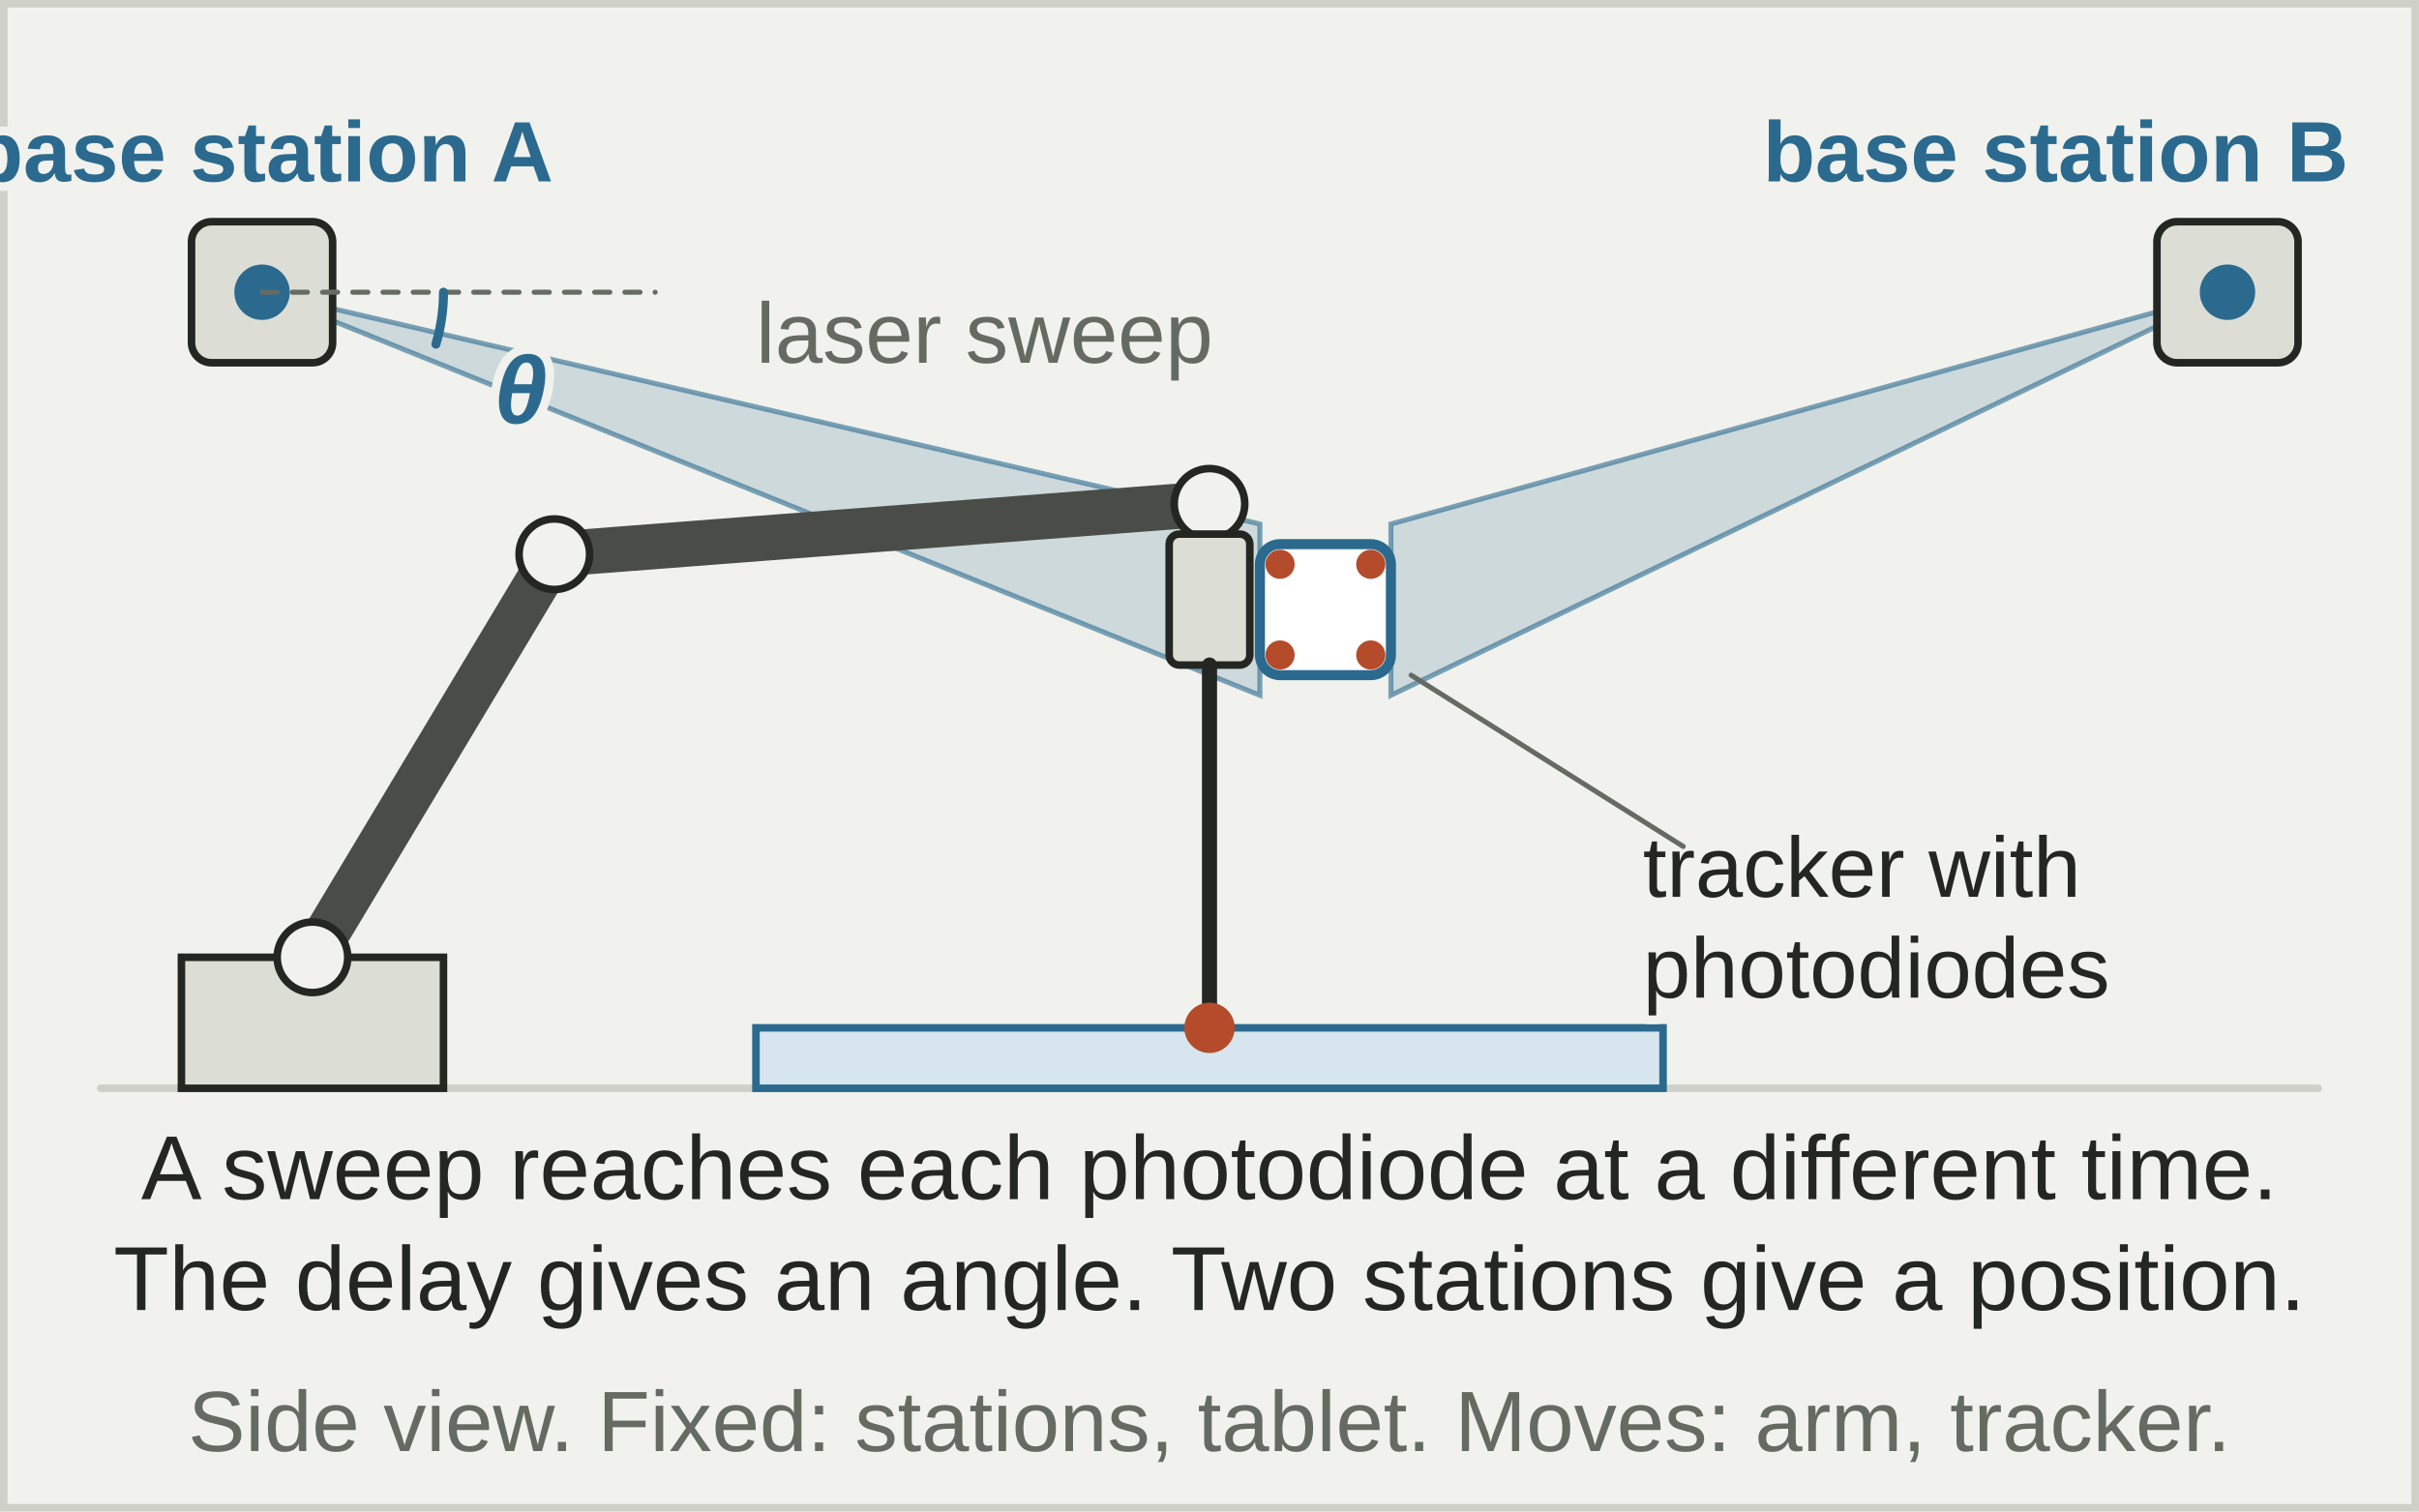
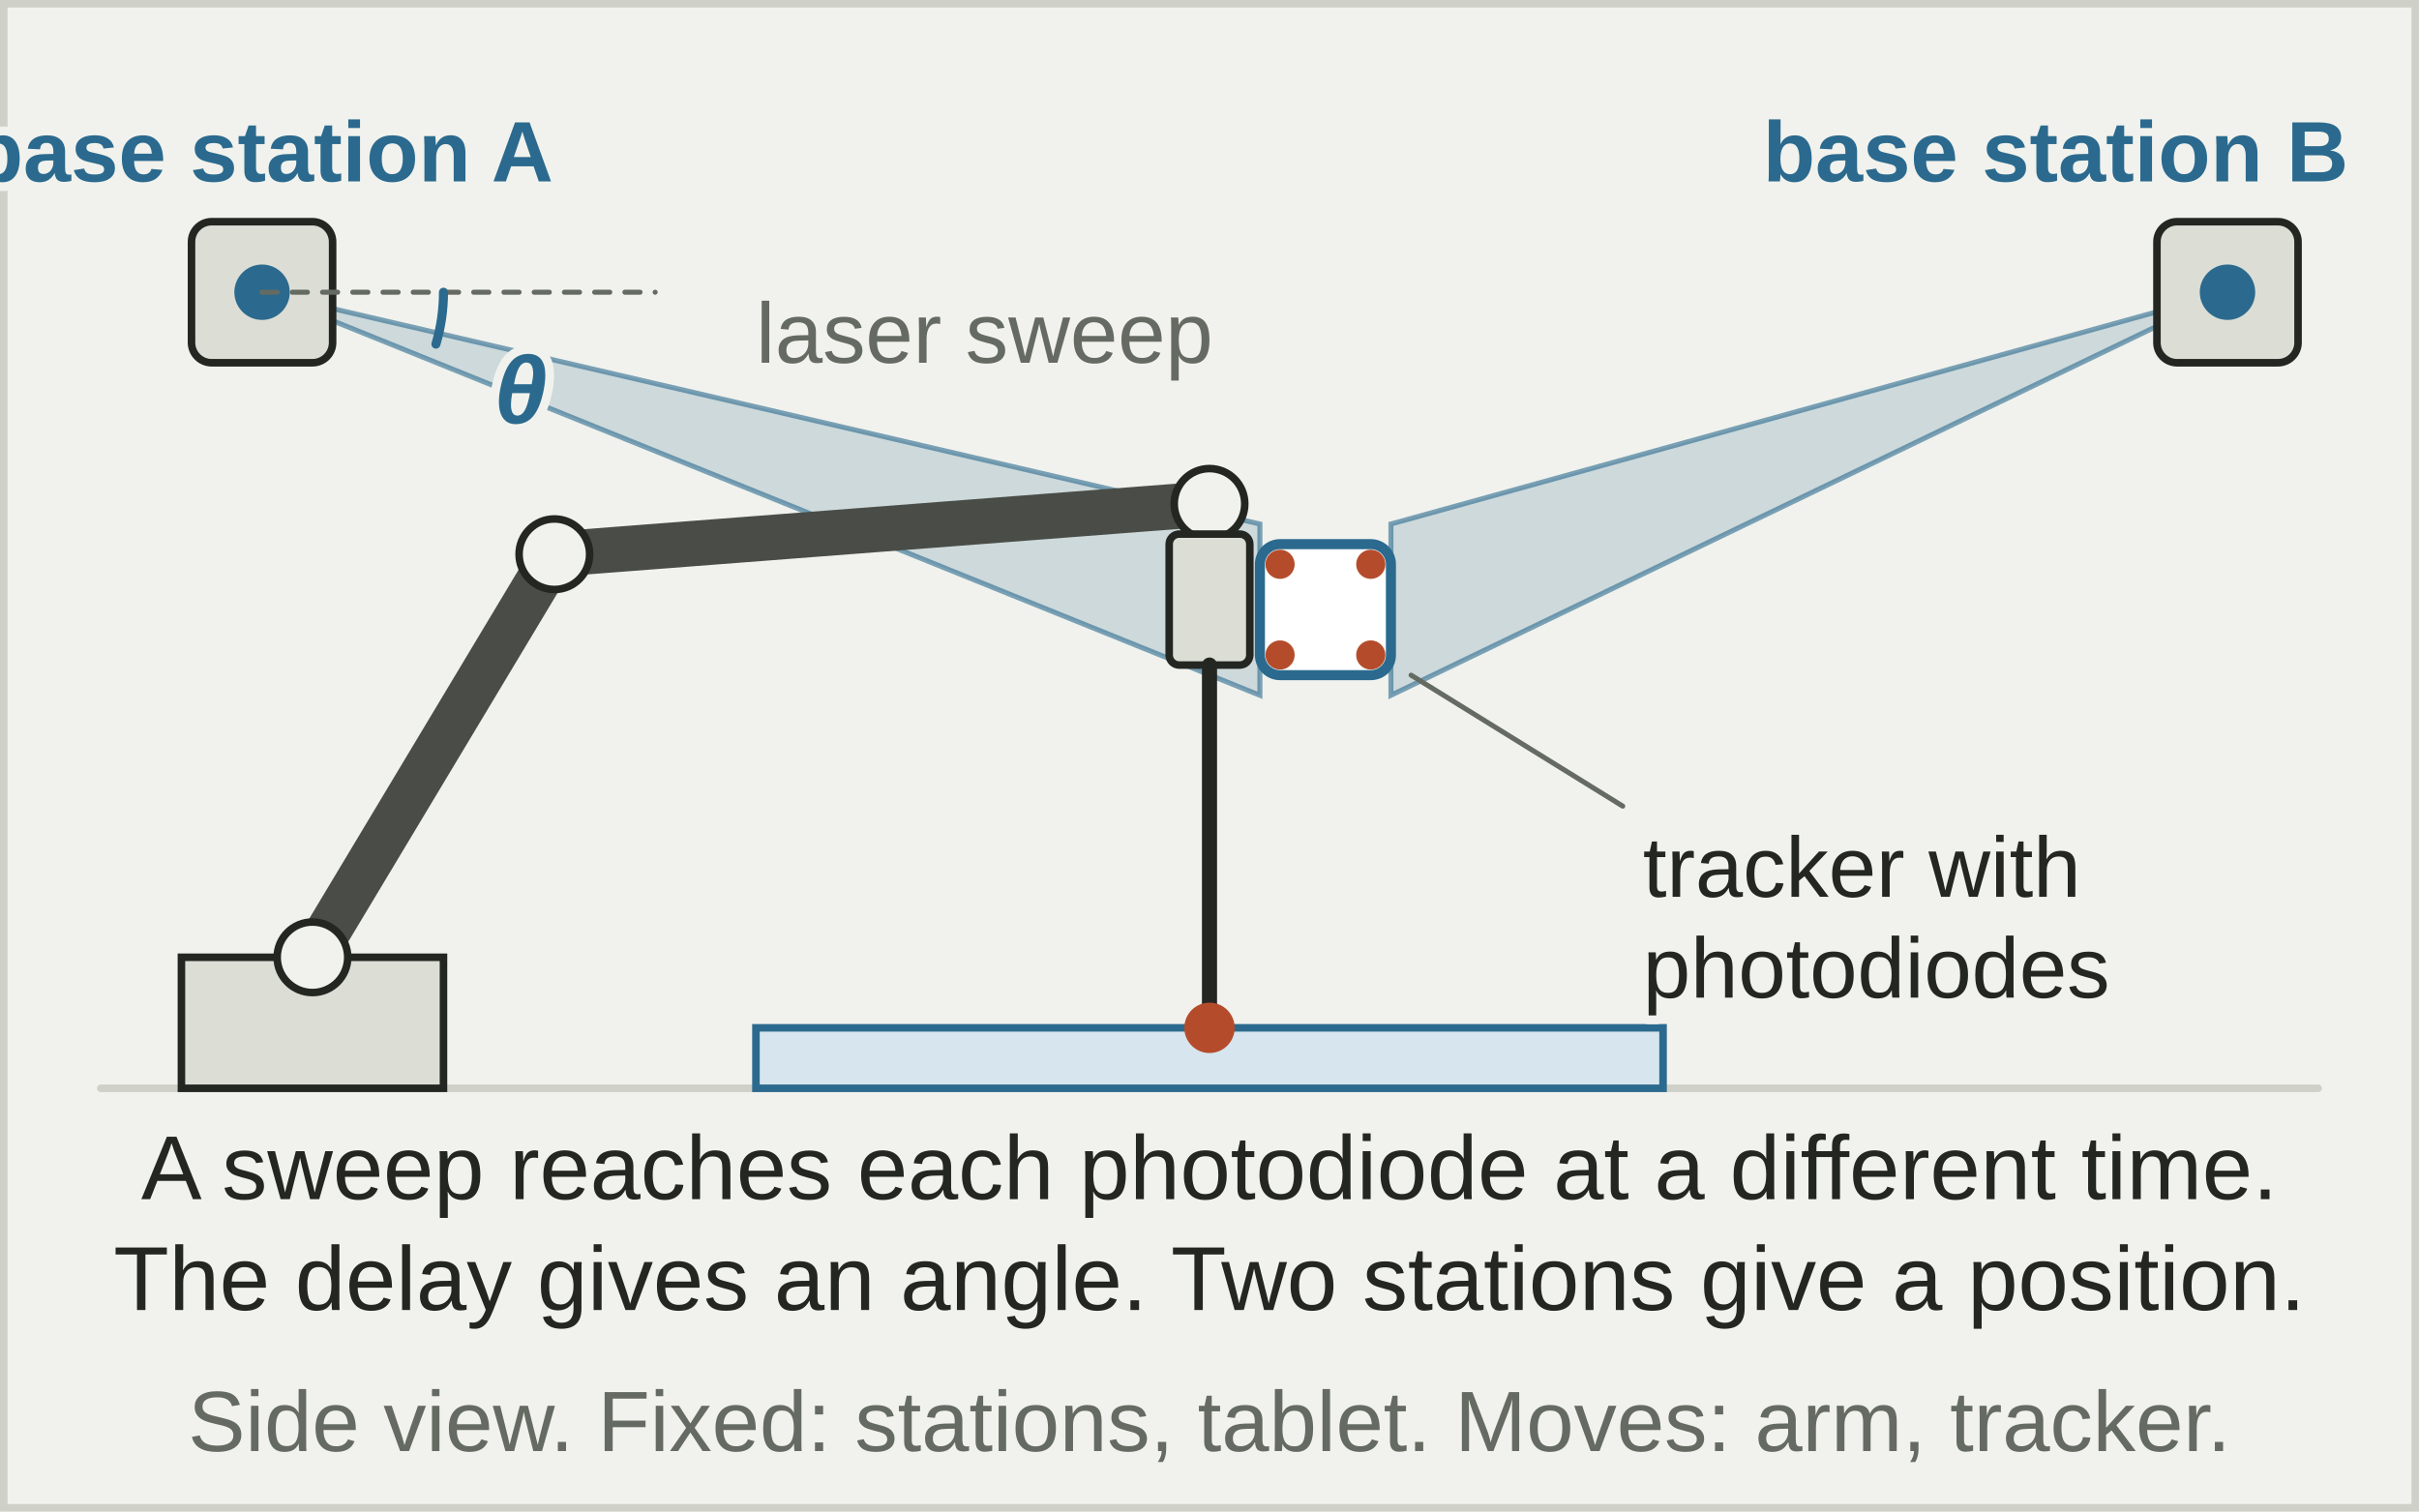
<svg xmlns="http://www.w3.org/2000/svg" class="chalk" viewBox="0 0 480 300">
  <defs>
    <marker id="fig-stations-ai" viewBox="0 0 10 10" refX="8" refY="5" markerWidth="7" markerHeight="7" orient="auto-start-reverse">
      <path d="M1,1 L9,5 L1,9 z" fill="#242622" />
    </marker>
    <marker id="fig-stations-ab" viewBox="0 0 10 10" refX="8" refY="5" markerWidth="7" markerHeight="7" orient="auto-start-reverse">
      <path d="M1,1 L9,5 L1,9 z" fill="#2b6a8e" />
    </marker>
    <marker id="fig-stations-aa" viewBox="0 0 10 10" refX="8" refY="5" markerWidth="7" markerHeight="7" orient="auto-start-reverse">
      <path d="M1,1 L9,5 L1,9 z" fill="#b44c2c" />
    </marker>
    <marker id="fig-stations-am" viewBox="0 0 10 10" refX="8" refY="5" markerWidth="7" markerHeight="7" orient="auto-start-reverse">
      <path d="M1,1 L9,5 L1,9 z" fill="#656b62" />
    </marker>
  </defs>
  <rect x="0.75" y="0.75" width="478.5" height="298.5" fill="#f1f2ed" stroke="#cfd1c8" stroke-width="1.5" />
  <polygon points="52,58 250,104 250,138" fill="#2b6a8e" fill-opacity="0.18" stroke="#2b6a8e" stroke-width="1" stroke-opacity="0.6" />
  <polygon points="442,58 276,104 276,138" fill="#2b6a8e" fill-opacity="0.18" stroke="#2b6a8e" stroke-width="1" stroke-opacity="0.6" />
  <line x1="20" y1="216" x2="460" y2="216" stroke="#cfd1c8" stroke-width="1.5" stroke-linecap="round" />
  <rect x="150" y="204" width="180" height="12" rx="0" fill="#d7e5ee" stroke="#2b6a8e" stroke-width="1.5" />
  <rect x="36" y="190" width="52" height="26" rx="0" fill="#dcded6" stroke="#242622" stroke-width="1.5" />
  <line x1="62" y1="190" x2="110" y2="110" stroke="#4a4d47" stroke-width="9" stroke-linecap="round" />
  <line x1="110" y1="110" x2="240" y2="100" stroke="#4a4d47" stroke-width="9" stroke-linecap="round" />
  <circle cx="62" cy="190" r="7" fill="#f1f2ed" stroke="#242622" stroke-width="1.5" />
  <circle cx="110" cy="110" r="7" fill="#f1f2ed" stroke="#242622" stroke-width="1.5" />
  <circle cx="240" cy="100" r="7" fill="#f1f2ed" stroke="#242622" stroke-width="1.5" />
  <rect x="232" y="106" width="16" height="26" rx="2" fill="#dcded6" stroke="#242622" stroke-width="1.5" />
  <line x1="240" y1="132" x2="240" y2="204" stroke="#242622" stroke-width="3" stroke-linecap="round" />
  <circle cx="240" cy="204" r="4.5" fill="#b44c2c" stroke="#b44c2c" stroke-width="1" />
  <rect x="250" y="108" width="26" height="26" rx="4" fill="#fff" stroke="#2b6a8e" stroke-width="2" />
  <circle cx="254" cy="112" r="2.4" fill="#b44c2c" stroke="#b44c2c" stroke-width="1" />
  <circle cx="272" cy="112" r="2.4" fill="#b44c2c" stroke="#b44c2c" stroke-width="1" />
  <circle cx="254" cy="130" r="2.4" fill="#b44c2c" stroke="#b44c2c" stroke-width="1" />
  <circle cx="272" cy="130" r="2.4" fill="#b44c2c" stroke="#b44c2c" stroke-width="1" />
  <rect x="38" y="44" width="28" height="28" rx="4" fill="#dcded6" stroke="#242622" stroke-width="1.5" />
  <circle cx="52" cy="58" r="5" fill="#2b6a8e" stroke="#2b6a8e" stroke-width="1" />
  <text x="52" y="36" font-family="Arial, Helvetica, sans-serif" font-size="17" text-anchor="middle" fill="#2b6a8e" font-weight="700" paint-order="stroke" stroke="#f1f2ed" stroke-width="3.5" stroke-linejoin="round">
    <tspan x="52" dy="0">base station A</tspan>
  </text>
  <rect x="428" y="44" width="28" height="28" rx="4" fill="#dcded6" stroke="#242622" stroke-width="1.5" />
  <circle cx="442" cy="58" r="5" fill="#2b6a8e" stroke="#2b6a8e" stroke-width="1" />
  <text x="466" y="36" font-family="Arial, Helvetica, sans-serif" font-size="17" text-anchor="end" fill="#2b6a8e" font-weight="700" paint-order="stroke" stroke="#f1f2ed" stroke-width="3.5" stroke-linejoin="round">
    <tspan x="466" dy="0">base station B</tspan>
  </text>
  <line x1="52" y1="58" x2="130" y2="58" stroke="#656b62" stroke-width="1" stroke-linecap="round" stroke-dasharray="3 3" />
  <path d="M88,58 A36,36 0 0 1 86.5,68.3" fill="none" stroke="#2b6a8e" stroke-width="1.8" stroke-linecap="round" stroke-linejoin="round" />
  <text x="98" y="84" font-family="Arial, Helvetica, sans-serif" font-size="19" text-anchor="start" fill="#2b6a8e" font-weight="700" font-style="italic" paint-order="stroke" stroke="#f1f2ed" stroke-width="3.5" stroke-linejoin="round">
    <tspan x="98" dy="0">θ</tspan>
  </text>
  <text x="150" y="72" font-family="Arial, Helvetica, sans-serif" font-size="17" text-anchor="start" fill="#656b62" font-weight="400" paint-order="stroke" stroke="#f1f2ed" stroke-width="3.5" stroke-linejoin="round">
    <tspan x="150" dy="0">laser sweep</tspan>
  </text>
  <text x="326" y="178" font-family="Arial, Helvetica, sans-serif" font-size="17" text-anchor="start" fill="#242622" font-weight="400" paint-order="stroke" stroke="#f1f2ed" stroke-width="3.5" stroke-linejoin="round">
    <tspan x="326" dy="0">tracker with</tspan>
    <tspan x="326" dy="20">photodiodes</tspan>
  </text>
-   <line x1="334" y1="168" x2="280" y2="134" stroke="#656b62" stroke-width="1" stroke-linecap="round" />
+   <line x1="322" y1="160" x2="280" y2="134" stroke="#656b62" stroke-width="1" stroke-linecap="round" />
  <text x="240" y="238" font-family="Arial, Helvetica, sans-serif" font-size="18" text-anchor="middle" fill="#242622" font-weight="400" paint-order="stroke" stroke="#f1f2ed" stroke-width="3.5" stroke-linejoin="round">
    <tspan x="240" dy="0">A sweep reaches each photodiode at a different time.</tspan>
  </text>
  <text x="240" y="260" font-family="Arial, Helvetica, sans-serif" font-size="18" text-anchor="middle" fill="#242622" font-weight="400" paint-order="stroke" stroke="#f1f2ed" stroke-width="3.5" stroke-linejoin="round">
    <tspan x="240" dy="0">The delay gives an angle. Two stations give a position.</tspan>
  </text>
  <text x="240.0" y="288" font-family="Arial, Helvetica, sans-serif" font-size="17" text-anchor="middle" fill="#656b62" font-weight="400" paint-order="stroke" stroke="#f1f2ed" stroke-width="3.5" stroke-linejoin="round">
    <tspan x="240" dy="0">Side view. Fixed: stations, tablet. Moves: arm, tracker.</tspan>
  </text>
</svg>
